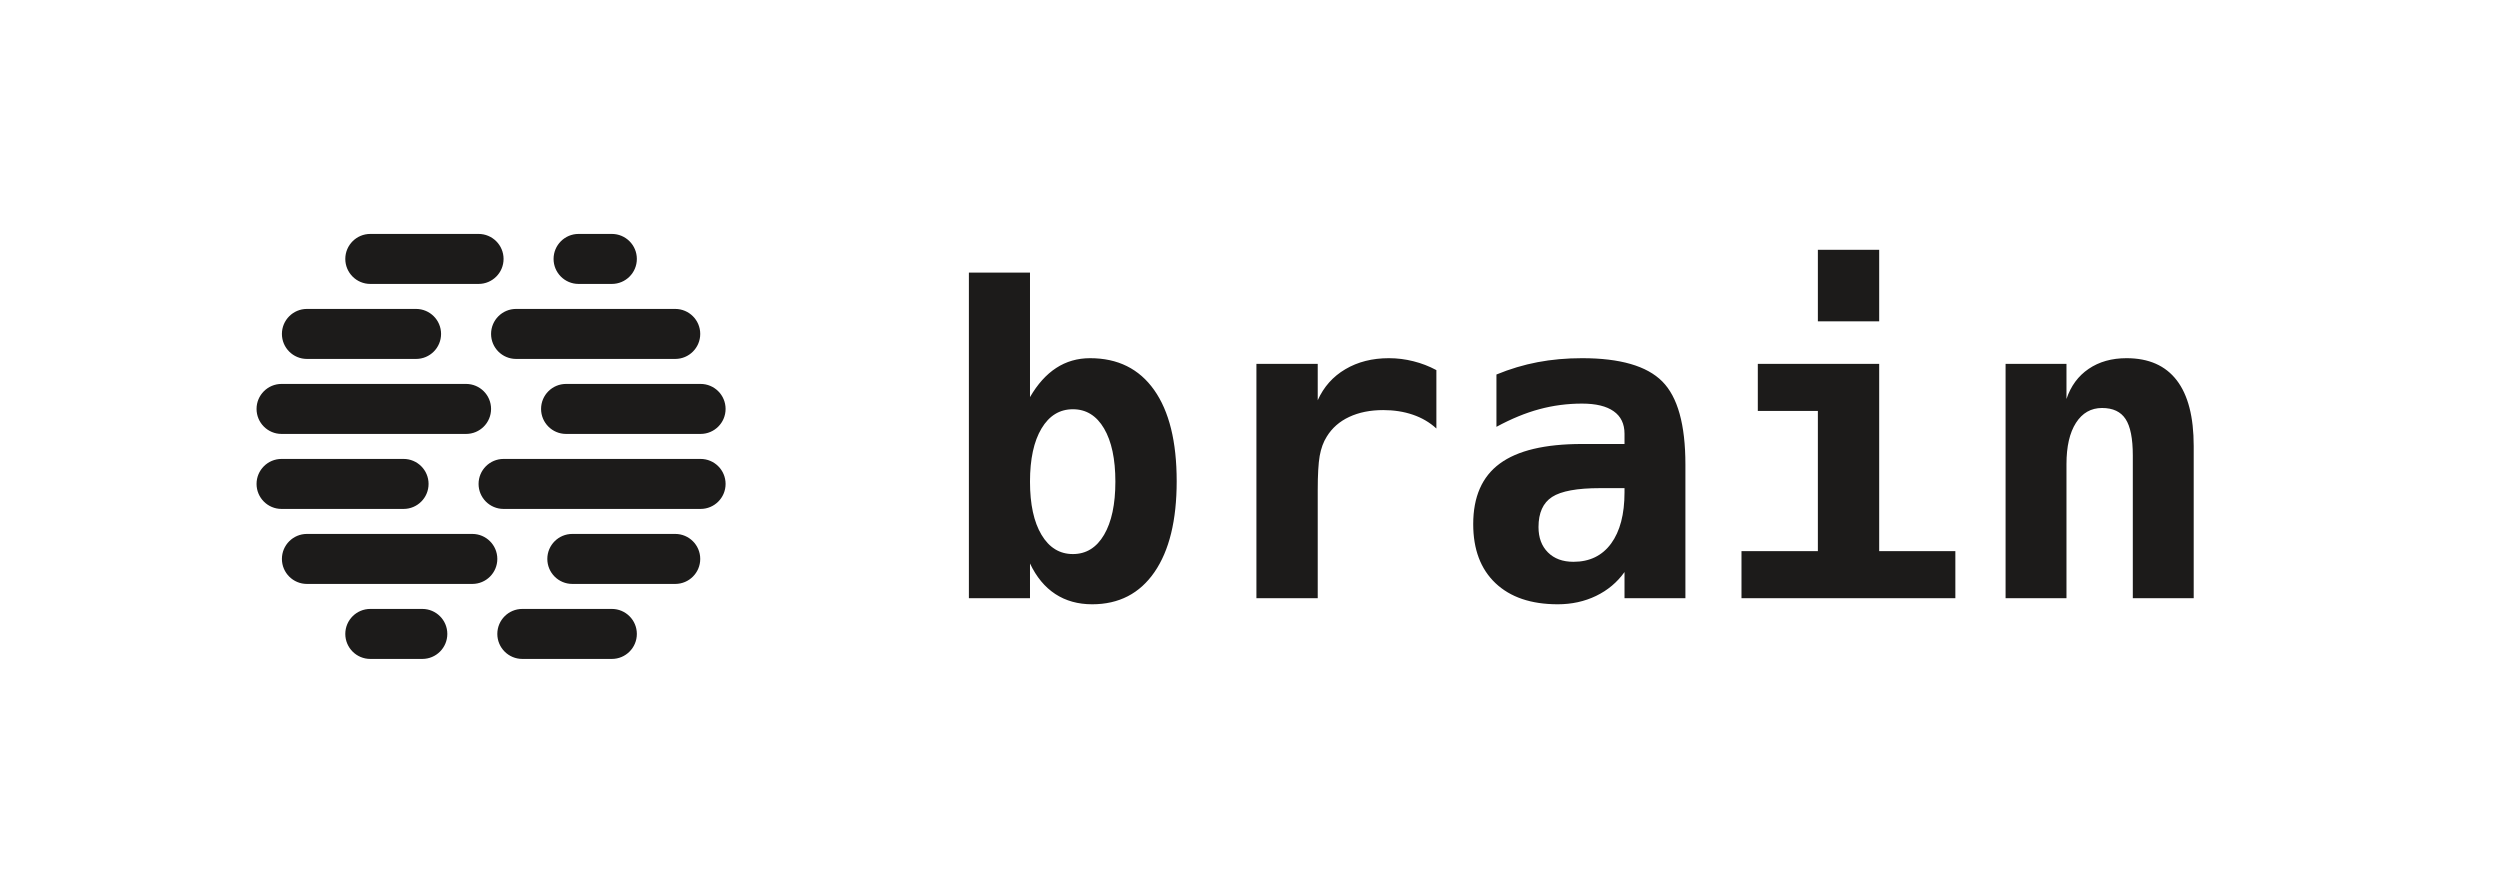
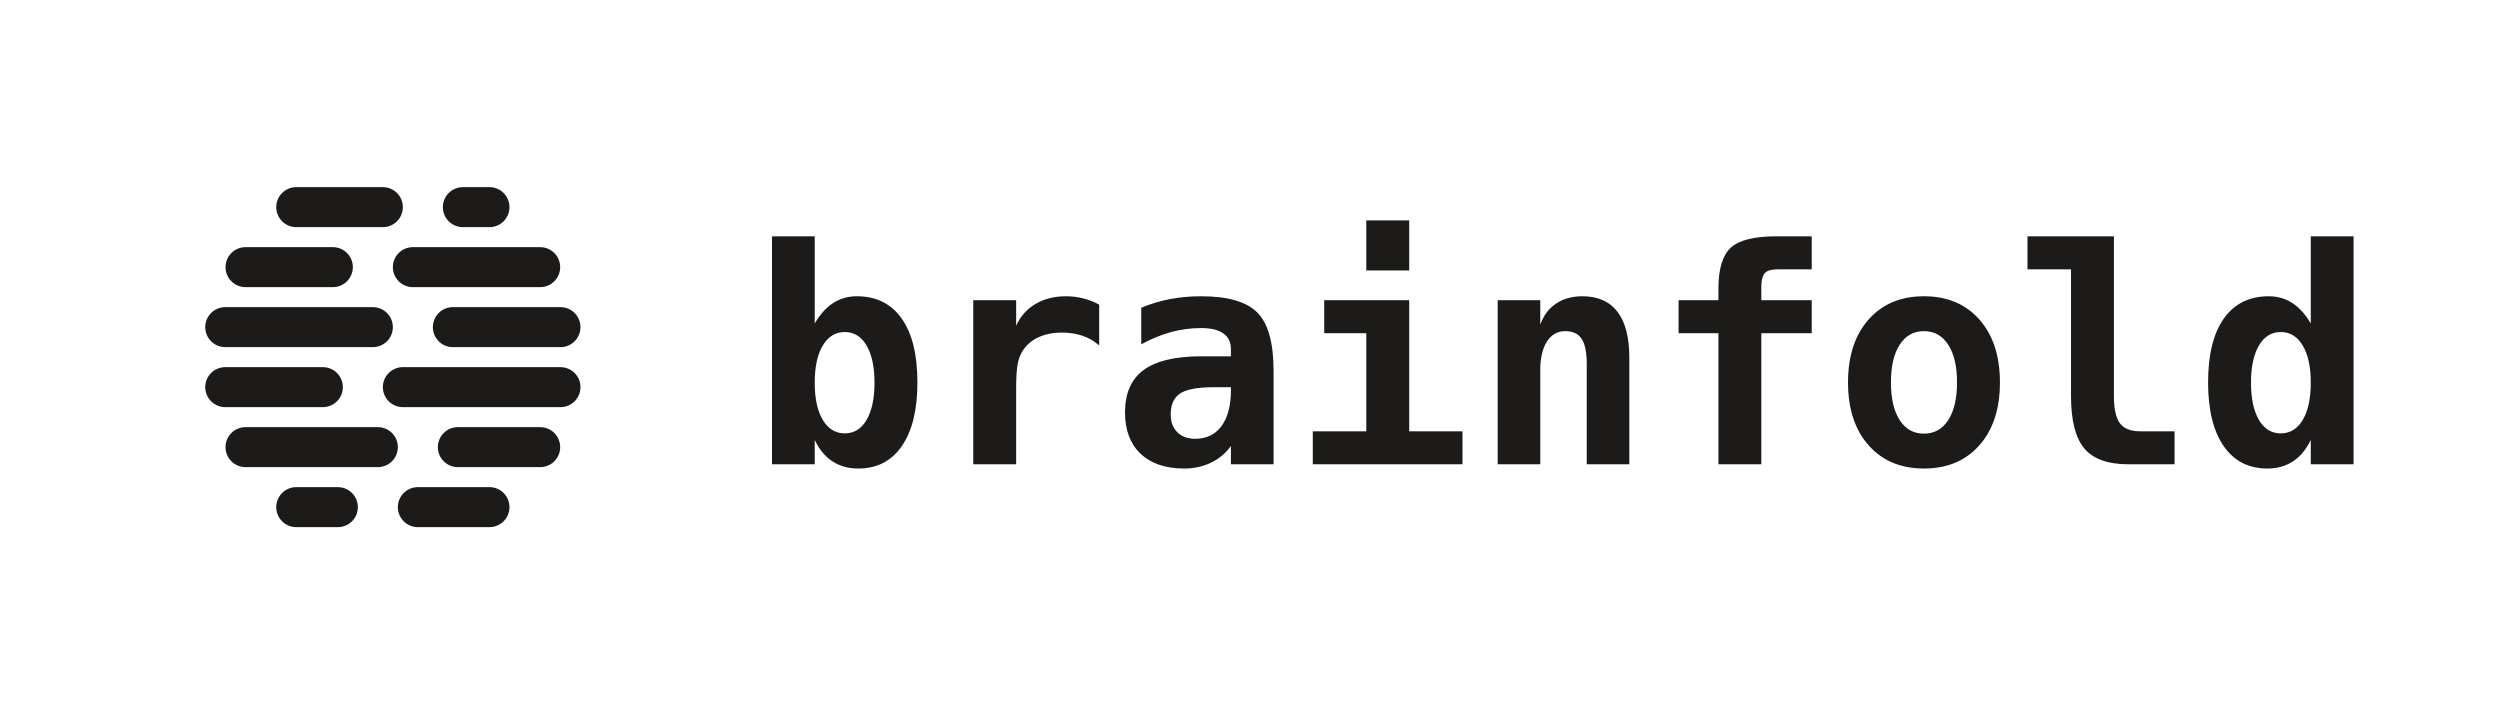
- <svg xmlns="http://www.w3.org/2000/svg" viewBox="0 0 560 200" width="560" height="200" role="img" aria-label="brain">
+ <svg xmlns="http://www.w3.org/2000/svg" viewBox="0 0 700 200" width="700" height="200" role="img" aria-label="brainfold">
  <g transform="translate(40 30) scale(1.4)">
    <rect x="26.676" y="16.000" width="25.324" height="8.000" rx="4.0" fill="#1c1b1a" />
    <rect x="60.000" y="16.000" width="13.324" height="8.000" rx="4.0" fill="#1c1b1a" />
    <rect x="16.534" y="28.000" width="25.466" height="8.000" rx="4.0" fill="#1c1b1a" />
    <rect x="50.000" y="28.000" width="33.466" height="8.000" rx="4.0" fill="#1c1b1a" />
    <rect x="12.477" y="40.000" width="37.523" height="8.000" rx="4.0" fill="#1c1b1a" />
    <rect x="58.000" y="40.000" width="29.523" height="8.000" rx="4.0" fill="#1c1b1a" />
    <rect x="12.477" y="52.000" width="27.523" height="8.000" rx="4.0" fill="#1c1b1a" />
    <rect x="48.000" y="52.000" width="39.523" height="8.000" rx="4.0" fill="#1c1b1a" />
    <rect x="16.534" y="64.000" width="34.466" height="8.000" rx="4.0" fill="#1c1b1a" />
    <rect x="59.000" y="64.000" width="24.466" height="8.000" rx="4.0" fill="#1c1b1a" />
    <rect x="26.676" y="76.000" width="16.324" height="8.000" rx="4.0" fill="#1c1b1a" />
    <rect x="51.000" y="76.000" width="22.324" height="8.000" rx="4.0" fill="#1c1b1a" />
  </g>
-   <text x="210" y="134" font-family="JetBrains Mono, JetBrainsMono Nerd Font, SFMono-Regular, Menlo, Consolas, monospace" font-weight="700" font-size="96" fill="#1c1b1a">brain</text>
+   <text x="210" y="130" font-family="JetBrains Mono, JetBrainsMono Nerd Font, SFMono-Regular, Menlo, Consolas, monospace" font-weight="700" font-size="84" fill="#1c1b1a">brainfold</text>
</svg>
